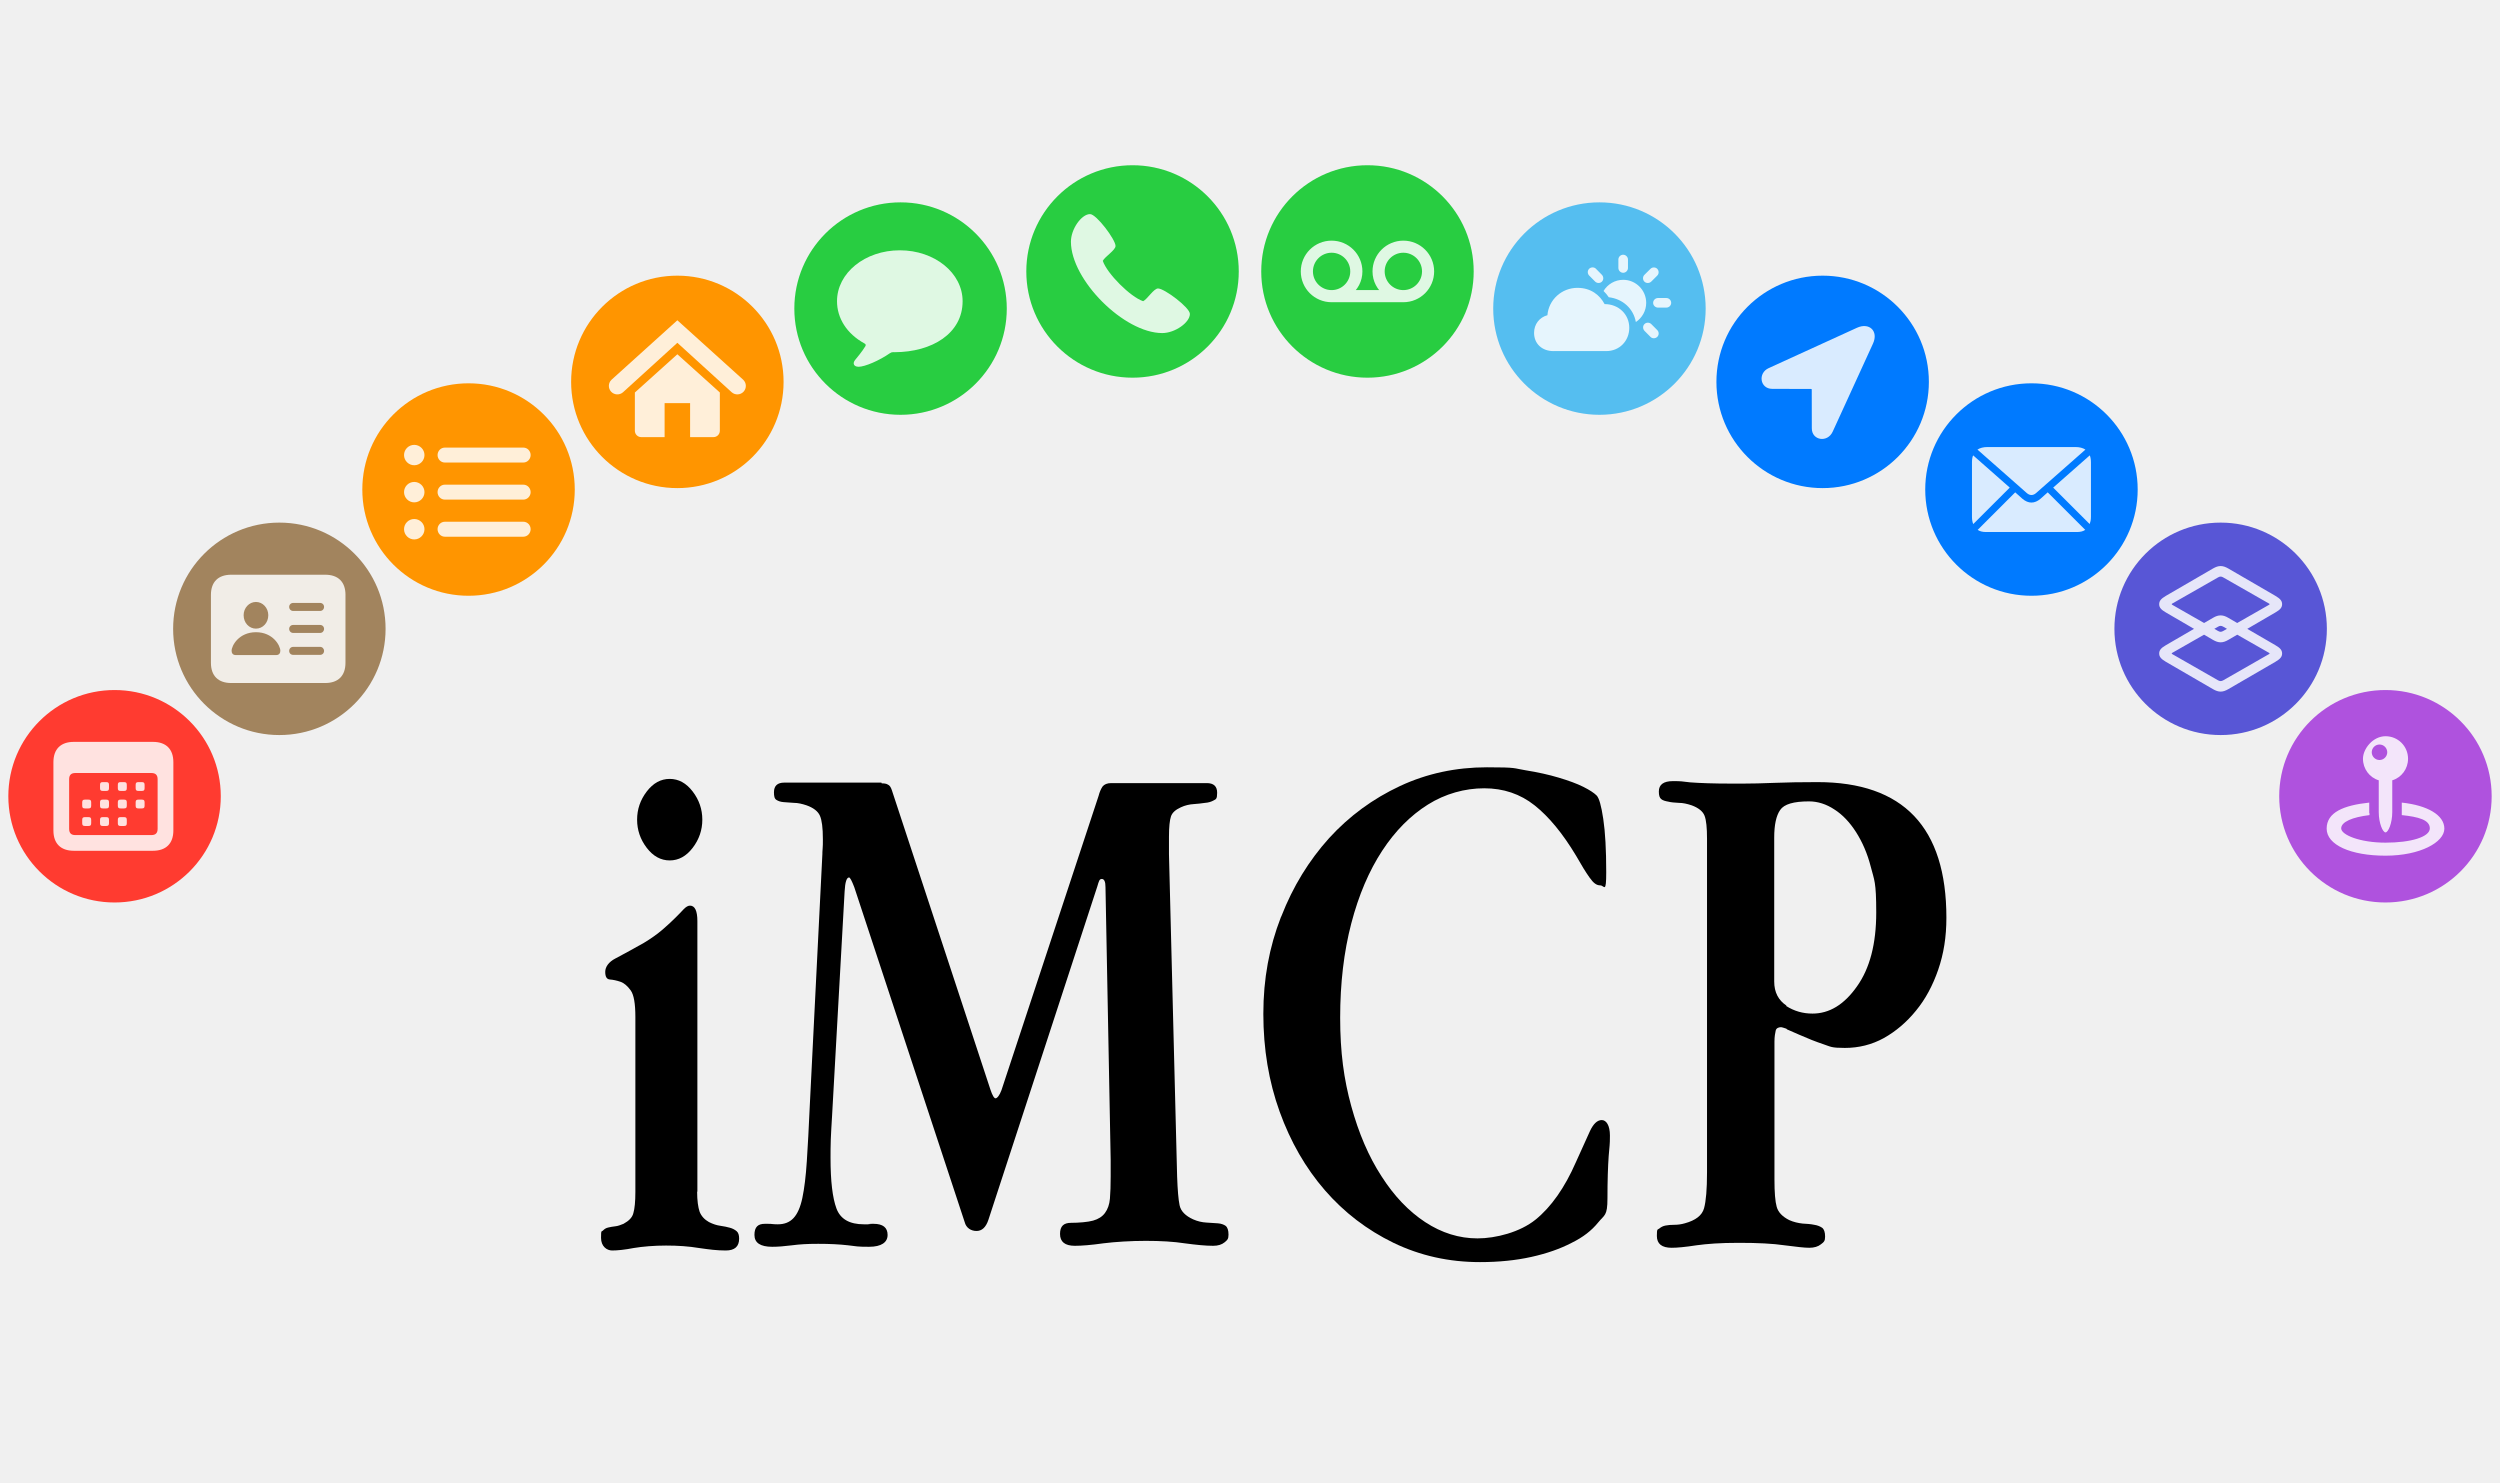
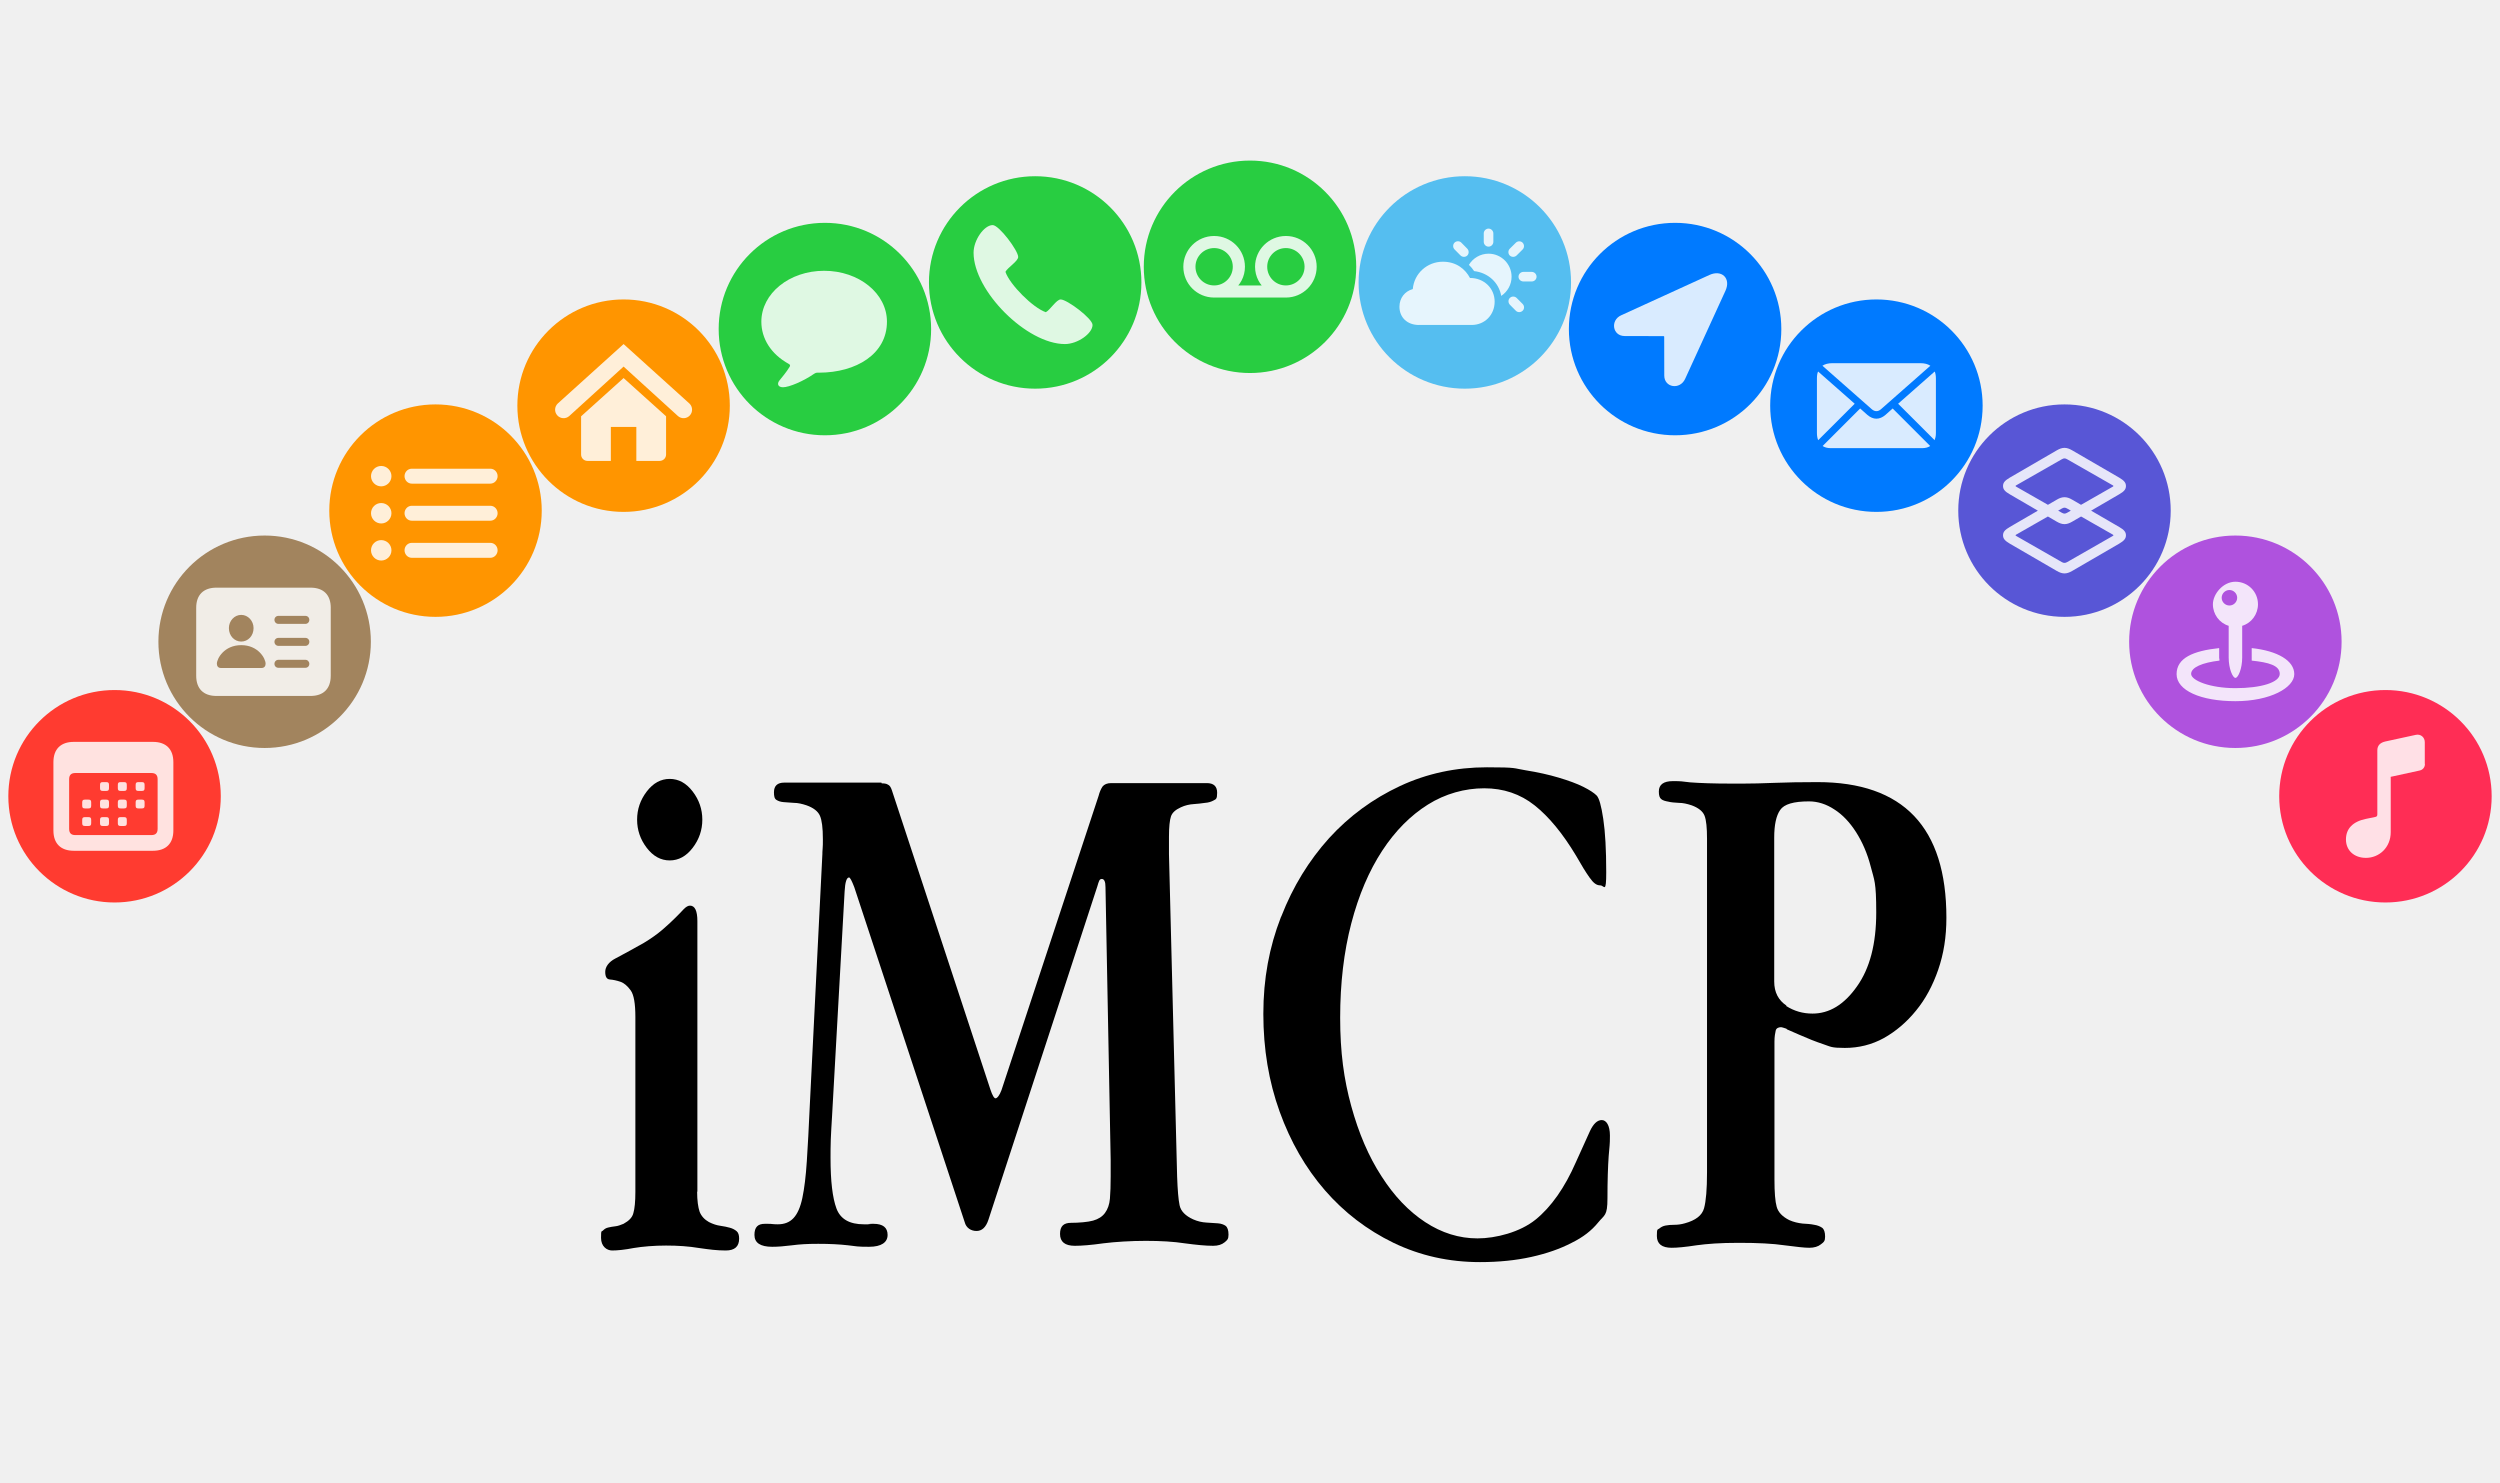
<svg xmlns="http://www.w3.org/2000/svg" viewBox="0 0 1012 600">
  <g fill="#000">
    <path d="M282.2,482.4c0,3.6.4,6.3,1,8.1.7,1.8,2,3.2,3.8,4.2,1.6.8,3.1,1.3,4.6,1.5s2.8.5,3.9.8,2,.8,2.7,1.4,1,1.6,1,3c0,3.2-1.8,4.8-5.4,4.8s-6.6-.4-10.8-1c-4.2-.7-8.6-1-13.4-1s-9.5.4-13.1,1c-3.6.7-6.5,1-8.7,1s-4.5-1.7-4.5-5.1.2-2.4.8-3,1.2-1,2.1-1.2c.9-.2,1.9-.4,2.9-.5s2.1-.5,3.3-1c2.2-1.2,3.6-2.6,4-4.4.5-1.7.8-4.5.8-8.5v-70.8c0-5.4-.6-9-1.9-10.8s-2.7-3-4.2-3.5-2.9-.8-4.2-.9-1.9-1.1-1.9-3.1,1.4-4,4.1-5.4,6.5-3.5,11.5-6.3c3-1.8,5.5-3.6,7.6-5.4,2.1-1.8,3.8-3.4,5.2-4.8,1.4-1.4,2.5-2.5,3.4-3.5.9-.9,1.7-1.4,2.5-1.4,2,0,3,2.1,3,6.3v109.5ZM280.4,320.4c2.6,3.4,3.9,7.2,3.9,11.4s-1.3,8-3.9,11.4-5.7,5.1-9.3,5.1-6.7-1.7-9.3-5.1c-2.6-3.4-3.9-7.2-3.9-11.4s1.3-8,3.9-11.4,5.7-5.1,9.3-5.1,6.7,1.7,9.3,5.1Z" />
    <path d="M356.9,317.1c1,0,1.9.1,2.5.5.7.3,1.2,1,1.6,2.2l39.9,121.2c.8,2.4,1.5,3.6,2.1,3.6s1.6-1.1,2.4-3.3l39.3-119.1c.4-1.6,1-2.9,1.6-3.8.7-.9,1.9-1.4,3.5-1.4h38.7c2.8,0,4.2,1.3,4.2,3.9s-.5,2.6-1.4,3.1-2,.9-3.5,1c-1.4.2-3,.4-4.6.5-1.7.1-3.5.5-5.2,1.3-2.2,1-3.5,2.2-4,3.7-.5,1.5-.8,4.2-.8,8.2v7.1l3.3,130.5c.2,5.4.5,9.2,1,11.6.5,2.4,2.4,4.3,5.5,5.7,1.8.8,3.6,1.2,5.4,1.3s3.4.2,4.6.3c1.3.1,2.4.5,3.1,1,.8.6,1.2,1.8,1.2,3.6s-.5,2.2-1.6,3.1-2.6,1.4-4.6,1.4c-3.2,0-7-.4-11.5-1-4.5-.7-9.8-1-15.8-1s-12.4.4-17.2,1c-4.9.7-8.8,1-11.5,1-4,0-6-1.6-6-4.8s1.5-4.5,4.5-4.5,6.8-.3,8.9-.9c2.1-.6,3.7-1.6,4.8-3.1,1.1-1.5,1.8-3.4,2-5.8s.3-5.4.3-8.9v-6.9l-2.1-110.3c0-2.2-.5-3.3-1.5-3.3s-1.2,1-1.8,3l-44.1,135c-1,3-2.6,4.5-4.8,4.5s-4.2-1.2-4.8-3.6l-44.7-135.6c-1-2.6-1.7-3.9-2.1-3.9-1,0-1.6,1.9-1.8,5.7l-5.1,91.2c-.2,3.4-.4,6.5-.5,9.2-.1,2.8-.1,5.3-.1,7.5,0,9.3.8,16.1,2.4,20.4,1.6,4.3,5.3,6.4,11.1,6.4s1.2,0,1.8-.1c.6-.1,1.3-.1,2.1-.1,3.8,0,5.7,1.5,5.7,4.5s-2.5,4.8-7.5,4.8-5-.2-8.5-.6-7.5-.6-12.1-.6-7.5.2-10.6.6-5.8.6-8,.6c-4.8,0-7.2-1.6-7.2-4.8s1.4-4.5,4.2-4.5,2.2,0,3.1.1,1.6.1,2.2.1c2.6,0,4.7-.8,6.3-2.5,1.6-1.7,2.8-4.4,3.6-8.2.8-3.8,1.4-8.7,1.8-14.8s.8-13.5,1.2-22.5l5.1-101.9c0-.4,0-1.1.1-2.1s.1-2.3.1-3.9c0-4.6-.4-7.7-1.2-9.5-.8-1.8-2.6-3.2-5.4-4.2-1.8-.6-3.5-1-5.1-1-1.6-.1-3-.2-4.2-.3-1.2-.1-2.1-.4-2.9-.9s-1-1.5-1-3.1c0-2.6,1.4-3.9,4.2-3.9h39.3Z" />
    <path d="M518.7,370.9c4.7-12.1,11.2-22.6,19.3-31.6,8.2-9,17.8-16,28.7-21.1s22.7-7.6,35.2-7.6,10.6.4,15.6,1.2,9.5,1.8,13.5,3,7.3,2.4,9.9,3.7c2.6,1.3,4.4,2.5,5.4,3.5s1.9,4.1,2.7,9.5c.8,5.3,1.2,12.5,1.2,21.5s-.8,5.4-2.4,5.4-2.8-1-4.3-3.1-3.3-5-5.5-8.9c-5.4-9-11-15.8-16.8-20.4s-12.6-6.9-20.4-6.9-15.8,2.2-22.8,6.6c-7,4.4-13.2,10.6-18.5,18.7s-9.5,17.9-12.5,29.4-4.5,24.2-4.5,38.2,1.5,24.9,4.5,35.8,7,20.3,12.2,28.3c5.1,8,11,14.2,17.7,18.6s13.8,6.6,21.2,6.6,17.2-2.5,23.5-7.6,11.8-12.9,16.3-23.2c2.4-5.4,4.3-9.6,5.7-12.6s3-4.5,4.8-4.5,3.3,2.1,3.3,6.3-.2,4-.5,8.2-.5,10-.5,17.2-1.2,6.6-3.8,9.8-6,5.9-10.7,8.2c-4.6,2.4-10,4.3-16.3,5.7-6.3,1.4-13.2,2.1-20.8,2.1-12.6,0-24.2-2.6-35-7.8-10.7-5.2-20-12.3-27.8-21.3s-13.9-19.6-18.3-31.8c-4.4-12.2-6.6-25.4-6.6-39.6s2.4-27,7.1-39.1h0Z" />
    <path d="M723.1,416.4c-1.2-.4-1.9-.6-2.1-.6-1.2,0-2,.5-2.2,1.4s-.5,2.4-.5,4.4v55.9c0,5.2.3,8.9.9,11,.6,2.2,2.3,4,5.1,5.4,1.8.8,3.6,1.2,5.4,1.4,1.8.1,3.3.2,4.7.5,1.3.2,2.3.6,3.2,1.2.8.6,1.2,1.8,1.2,3.6s-.5,2.2-1.7,3.1c-1.1.9-2.7,1.4-4.7,1.4s-5.3-.4-10-1c-4.7-.7-10.8-1-18.5-1s-12.8.4-17.2,1c-4.5.7-7.8,1-10,1-4,0-6-1.6-6-4.8s.3-2.4,1-3,1.5-1,2.5-1.2,2.2-.3,3.6-.3,2.8-.2,4.2-.6c4.4-1.2,7-3.2,7.8-6.1.8-2.9,1.2-7.7,1.2-14.5v-135.1c0-4.4-.3-7.5-1-9.3-.7-1.8-2.5-3.2-5.2-4.2-1.8-.6-3.5-1-5.2-1-1.7-.1-3.2-.2-4.3-.5-1.2-.2-2.2-.5-2.8-1-.7-.5-1-1.5-1-3.1,0-2.8,1.9-4.2,5.7-4.2s3.2.1,7,.5c3.9.3,9.5.5,16.7.5h4.8c3.4,0,7.6-.1,12.6-.3,5-.2,10.8-.3,17.4-.3,34.8,0,52.2,18.3,52.2,54.9c0,7.8-1.1,14.6-3.3,21s-5.2,12-9,16.6c-3.8,4.7-8.2,8.4-13,11.1-4.9,2.7-10.2,4-15.8,4s-5.7-.5-8.7-1.5-6.3-2.3-9.9-3.9l-4.8-2.1h0ZM723,407.2c3.3,2.1,6.8,3.1,10.7,3.1,6.8,0,12.8-3.6,18-11,5.2-7.3,7.8-17.2,7.8-29.9s-.8-13-2.2-18.5-3.5-10.2-6-14.1-5.4-7-8.7-9.1c-3.3-2.2-6.8-3.3-10.3-3.3-6.2,0-10.1,1.1-11.7,3.5-1.6,2.3-2.4,6-2.4,11.2v58.2c0,4.4,1.7,7.6,5,9.8Z" />
  </g>
  <svg version="1.1" viewBox="0 0 100 100" x="3.373" y="279.327" width="86" height="86">
    <circle fill="#FF3B30" cx="50" cy="50" r="50" />
    <g fill="#fff" fill-opacity="0.85">
      <path d="M30.83,75.66h37.23c6.18,0,9.62-3.42,9.62-9.56v-32.15c0-6.14-3.44-9.55-9.62-9.55H30.83c-6.17,0-9.61,3.4-9.61,9.55v32.15c0,6.15,3.44,9.56,9.61,9.56ZM31.52,68.27c-1.92,0-2.9-.9-2.9-2.94v-23.34c0-2.03.99-2.93,2.9-2.93h35.83c1.91,0,2.92.89,2.92,2.93v23.34c0,2.05-1.01,2.94-2.92,2.94H31.52ZM44.49,47.49h1.55c1,0,1.34-.31,1.34-1.3v-1.55c0-.99-.34-1.3-1.34-1.3h-1.55c-.99,0-1.33.31-1.33,1.3v1.55c0,.99.34,1.3,1.33,1.3ZM52.86,47.49h1.57c.99,0,1.33-.31,1.33-1.3v-1.55c0-.99-.34-1.3-1.33-1.3h-1.57c-.98,0-1.32.31-1.32,1.3v1.55c0,.99.34,1.3,1.32,1.3ZM61.25,47.49h1.57c.98,0,1.32-.31,1.32-1.3v-1.55c0-.99-.35-1.3-1.32-1.3h-1.57c-.98,0-1.32.31-1.32,1.3v1.55c0,.99.35,1.3,1.32,1.3ZM36.11,55.73h1.57c.98,0,1.32-.31,1.32-1.28v-1.57c0-.99-.35-1.3-1.32-1.3h-1.57c-.98,0-1.34.31-1.34,1.3v1.57c0,.98.36,1.28,1.34,1.28ZM44.49,55.73h1.55c1,0,1.34-.31,1.34-1.28v-1.57c0-.99-.34-1.3-1.34-1.3h-1.55c-.99,0-1.33.31-1.33,1.3v1.57c0,.98.34,1.28,1.33,1.28ZM52.86,55.73h1.57c.99,0,1.33-.31,1.33-1.28v-1.57c0-.99-.34-1.3-1.33-1.3h-1.57c-.98,0-1.32.31-1.32,1.3v1.57c0,.98.34,1.28,1.32,1.28ZM61.25,55.73h1.57c.98,0,1.32-.31,1.32-1.28v-1.57c0-.99-.35-1.3-1.32-1.3h-1.57c-.98,0-1.32.31-1.32,1.3v1.57c0,.98.35,1.28,1.32,1.28ZM36.11,63.99h1.57c.98,0,1.32-.32,1.32-1.3v-1.57c0-.99-.35-1.3-1.32-1.3h-1.57c-.98,0-1.34.31-1.34,1.3v1.57c0,.98.36,1.3,1.34,1.3ZM44.49,63.99h1.55c1,0,1.34-.32,1.34-1.3v-1.57c0-.99-.34-1.3-1.34-1.3h-1.55c-.99,0-1.33.31-1.33,1.3v1.57c0,.98.34,1.3,1.33,1.3ZM52.86,63.99h1.57c.99,0,1.33-.32,1.33-1.3v-1.57c0-.99-.34-1.3-1.33-1.3h-1.57c-.98,0-1.32.31-1.32,1.3v1.57c0,.98.34,1.3,1.32,1.3Z" />
    </g>
  </svg>
-   <svg version="1.1" viewBox="0 0 100 100" x="70.084" y="211.550" width="86" height="86">
+   <svg version="1.1" viewBox="0 0 100 100" x="64.122" y="216.785" width="86" height="86">
    <circle fill="#a2845e" cx="50" cy="50" r="50" />
    <g fill="#fff" fill-opacity="0.85">
      <path class="st1" d="M81.12,34.03v31.97c0,6.1-3.41,9.51-9.57,9.51H27.35c-6.14,0-9.56-3.4-9.56-9.51v-31.97c0-6.11,3.42-9.5,9.56-9.5h44.21c6.16,0,9.57,3.39,9.57,9.5ZM27.52,60.35c0,1.1.64,1.99,1.84,1.99h19.25c1.22,0,1.85-.89,1.85-1.99,0-2.48-3.49-8.76-11.47-8.76s-11.47,6.27-11.47,8.76ZM56.53,58.49c-1.11,0-1.91.84-1.91,1.91s.8,1.86,1.91,1.86h12.64c1.07,0,1.87-.8,1.87-1.86s-.8-1.91-1.87-1.91h-12.64ZM56.53,48.17c-1.11,0-1.91.82-1.91,1.86s.8,1.91,1.91,1.91h12.64c1.07,0,1.87-.84,1.87-1.91s-.8-1.86-1.87-1.86h-12.64ZM33.18,43.58c0,3.62,2.61,6.33,5.8,6.33,3.21,0,5.81-2.71,5.81-6.33,0-3.41-2.6-6.23-5.81-6.23s-5.8,2.82-5.8,6.23ZM56.53,37.81c-1.11,0-1.91.82-1.91,1.87s.8,1.91,1.91,1.91h12.64c1.07,0,1.87-.84,1.87-1.91s-.8-1.87-1.87-1.87h-12.64Z" />
    </g>
  </svg>
-   <svg version="1.1" viewBox="0 0 100 100" x="146.665" y="155.165" width="86" height="86">
+   <svg version="1.1" viewBox="0 0 100 100" x="133.295" y="163.707" width="86" height="86">
    <circle fill="#ff9500" cx="50" cy="50" r="50" />
    <g fill="#fff" fill-opacity=".85">
      <path d="M38.83,72.2h36.98c1.91,0,3.42-1.64,3.42-3.53s-1.48-3.51-3.42-3.51h-36.98c-1.92,0-3.41,1.62-3.41,3.51s1.51,3.53,3.41,3.53Z" />
      <path d="M24.44,73.49c2.65,0,4.82-2.17,4.82-4.82s-2.17-4.8-4.82-4.8-4.8,2.15-4.8,4.8,2.17,4.82,4.8,4.82Z" />
      <path d="M38.83,54.74h36.98c1.91,0,3.42-1.64,3.42-3.51s-1.48-3.52-3.42-3.52h-36.98c-1.92,0-3.41,1.62-3.41,3.52s1.51,3.51,3.41,3.51Z" />
      <path d="M24.44,56.04c2.65,0,4.82-2.17,4.82-4.82s-2.17-4.8-4.82-4.8-4.8,2.15-4.8,4.8,2.17,4.82,4.8,4.82Z" />
      <path d="M38.83,37.29h36.98c1.91,0,3.42-1.64,3.42-3.52s-1.48-3.51-3.42-3.51h-36.98c-1.92,0-3.41,1.62-3.41,3.51s1.51,3.52,3.41,3.52Z" />
      <path d="M24.44,38.57c2.65,0,4.82-2.15,4.82-4.8s-2.17-4.8-4.82-4.8-4.8,2.15-4.8,4.8,2.17,4.8,4.8,4.8Z" />
    </g>
  </svg>
-   <svg viewBox="0 0 100 100" x="231.193" y="111.587" width="86" height="86">
+   <svg viewBox="0 0 100 100" x="209.429" y="121.215" width="86" height="86">
    <circle fill="#ff9500" cx="50" cy="50" r="50" />
    <g fill="#fff" opacity=".85">
      <path d="M50,21 81,49a4,4 0 0 1-5.4,5.9L50,31.6 24.4,54.9A4,4 0 0 1 19,49Z" />
      <path fill-rule="evenodd" d="M50,37 70,55V73a3,3 0 0 1-3,3H33a3,3 0 0 1-3-3V55ZM44,60h12v16H44Z" />
    </g>
  </svg>
-   <svg viewBox="0 0 100 100" x="321.545" y="81.913" width="86" height="86">
+   <svg viewBox="0 0 100 100" x="290.918" y="90.206" width="86" height="86">
    <circle fill="#28cd41" cx="50" cy="50" r="50" />
    <g fill="#fff" fill-opacity="0.85">
      <path d="M30.19,77.4c3.04,0,9.82-2.94,14.79-6.39.59-.4,1.01-.5,1.53-.5.3.01.53.02.7.02,17.63-.04,32-8.83,32-23.99,0-13.3-13.15-23.97-29.56-23.97s-29.56,10.67-29.56,23.97c0,7.9,4.52,15.26,12.9,19.86.63.34.75.71.46,1.29-1.56,2.6-3.8,5.19-4.83,6.48-1.36,1.68-.56,3.21,1.57,3.21Z" />
    </g>
  </svg>
-   <svg viewBox="0 0 100 100" x="415.450" y="66.887" width="86" height="86">
+   <svg viewBox="0 0 100 100" x="376.041" y="71.335" width="86" height="86">
    <circle fill="#28cd41" cx="50" cy="50" r="50" />
    <g fill="#fff" fill-opacity="0.85">
      <path d="M30,23c-4,0-9,7-9,13,0,18,25,43,43,43,6,0,13-5,13-9,0-3-12-12-15-12-2,0-5,5-7,6-6-2-17-13-19-19,1-2,6-5,6-7,0-3-9-15-12-15Z" />
    </g>
  </svg>
-   <svg viewBox="0 0 100 100" x="510.550" y="66.887" width="86" height="86">
+   <svg viewBox="0 0 100 100" x="463.000" y="65.000" width="86" height="86">
    <circle fill="#28cd41" cx="50" cy="50" r="50" />
    <g fill="#fff" stroke="#fff" stroke-width="22" stroke-linejoin="round" opacity="0.85">
      <path transform="translate(20.000 36.882) scale(0.12596)" d="M1.06581e-14 104.043C1.06581e-14 161.656 46.572 208.086 104.043 208.086L372.297 208.086C429.839 208.086 476.341 161.585 476.341 104.043C476.341 46.431 429.768 0 372.297 0C314.685 0 268.048 46.502 268.048 104.043C268.048 137.03 284.031 166.78 309.472 184.8L166.868 184.8C192.309 166.78 208.292 137.03 208.292 104.043C208.292 46.431 161.72 0 104.043 0C46.502 0 1.06581e-14 46.502 1.06581e-14 104.043ZM23.421 103.908C23.421 59.335 59.605 23.151 104.178 23.151C148.752 23.151 184.865 59.335 184.865 103.908C184.865 148.617 148.752 184.8 104.178 184.8C59.605 184.8 23.421 148.617 23.421 103.908ZM291.476 103.908C291.476 59.335 327.589 23.151 372.162 23.151C416.736 23.151 453.055 59.335 453.055 103.908C453.055 148.617 416.736 184.8 372.162 184.8C327.589 184.8 291.476 148.617 291.476 103.908Z" />
    </g>
  </svg>
-   <svg version="1.1" viewBox="0 0 100 100" x="604.455" y="81.913" width="86" height="86">
+   <svg version="1.1" viewBox="0 0 100 100" x="549.959" y="71.335" width="86" height="86">
    <circle fill="#55bef0" cx="50" cy="50" r="50" />
    <g fill="#fff" fill-opacity=".85">
      <path d="M74.42,57.32l2.79,2.8c.88.88.9,2.32.02,3.18-.87.87-2.36.91-3.21.02l-2.8-2.82c-.87-.91-.9-2.34-.02-3.21.87-.87,2.32-.86,3.21.02ZM72.01,47.29c0,3.77-1.94,7.1-4.87,9.04-1.12-6.3-6.15-10.91-12.76-11.67-.7-1.05-1.51-2.04-2.45-2.94,1.89-3.15,5.34-5.26,9.26-5.26,5.95,0,10.82,4.87,10.82,10.84ZM83.77,47.3c0,1.24-1.03,2.24-2.27,2.24h-3.94c-1.23,0-2.29-.99-2.29-2.24s1.06-2.27,2.29-2.27h3.94c1.24,0,2.27,1.03,2.27,2.27ZM77.2,31.29c.87.87.88,2.34-.01,3.21l-2.8,2.79c-.88.87-2.35.89-3.23.03-.87-.87-.87-2.35.03-3.22l2.81-2.79c.89-.89,2.33-.89,3.21-.03ZM48.37,31.28l2.78,2.82c.86.89.88,2.34.02,3.21-.87.87-2.32.86-3.22-.04l-2.78-2.81c-.86-.86-.89-2.31-.02-3.19.87-.87,2.37-.88,3.22,0ZM63.43,26.92v3.95c0,1.24-1.03,2.28-2.27,2.28s-2.25-1.05-2.25-2.28v-3.95c0-1.24,1.03-2.27,2.25-2.27s2.27,1.04,2.27,2.27Z" />
      <path d="M28.42,70.01h24.81c6.15,0,10.81-4.74,10.81-10.97s-4.91-11.15-11.61-11.15c-2.24-4.2-6.41-7.65-12.77-7.65-7.41,0-13.54,5.56-14.15,12.88-3.78,1.03-6.28,4.25-6.28,8.31,0,5.07,3.69,8.59,9.19,8.59Z" />
    </g>
  </svg>
-   <svg version="1.1" viewBox="0 0 100 100" x="694.807" y="111.587" width="86" height="86">
+   <svg version="1.1" viewBox="0 0 100 100" x="635.082" y="90.206" width="86" height="86">
    <circle fill="#007aff" cx="50" cy="50" r="50" />
    <g fill="#fff" fill-opacity="0.85">
      <path d="M26.24,53.28l18.31.05c.23,0,.32.09.32.31l.03,18.25c0,5.68,7.4,6.9,9.84,1.51l18.98-41.47c2.65-5.85-1.77-10.03-7.54-7.41l-41.58,19c-5.21,2.36-4.09,9.75,1.64,9.76Z" />
    </g>
  </svg>
-   <svg viewBox="0 0 100 100" x="779.335" y="155.165" width="86" height="86">
+   <svg viewBox="0 0 100 100" x="716.571" y="121.215" width="86" height="86">
    <circle fill="#007aff" cx="50" cy="50" r="50" />
    <g fill="#fff" fill-opacity="0.85">
      <path d="M49.99 52.58Q48.85 52.58 47.76 51.62L24.58 31.2Q26.43 30 29.29 30H70.71Q73.57 30 75.4 31.2L52.22 51.62Q51.15 52.58 49.99 52.58ZM22.6 66.25Q22.32 65.6 22.16 64.76Q22 63.92 22 62.81V37.19Q22 35.98 22.17 35.12Q22.35 34.27 22.56 33.92L39.78 49.09ZM28.59 70Q27.31 70 26.33 69.73Q25.34 69.45 24.69 68.98L42.35 51.32L45.74 54.34Q46.76 55.22 47.83 55.67Q48.9 56.13 49.99 56.13Q51.08 56.13 52.16 55.67Q53.24 55.22 54.26 54.34L57.65 51.32L75.31 68.98Q74.66 69.45 73.67 69.73Q72.69 70 71.41 70ZM77.4 66.25 60.22 49.09 77.44 33.92Q77.63 34.27 77.81 35.12Q78 35.98 78 37.19V62.81Q78 63.92 77.83 64.76Q77.65 65.6 77.4 66.25Z" />
    </g>
  </svg>
-   <svg viewBox="0 0 100 100" x="855.916" y="211.550" width="86" height="86">
+   <svg viewBox="0 0 100 100" x="792.705" y="163.707" width="86" height="86">
    <circle fill="#5856d6" cx="50" cy="50" r="50" />
    <g fill="#fff" fill-opacity="0.85" transform="translate(50 50) scale(0.58) translate(-62.33895 34.1361)">
      <path d="M62.334 16.811C64.314 16.811 66.211 16.168 68.574 14.81L106.744-7.354C110.703-9.686 112.217-11.448 112.217-14.144C112.217-16.778 110.703-18.593 106.744-20.873L68.574-43.047C66.211-44.446 64.314-45.038 62.334-45.038C60.364-45.038 58.467-44.446 56.104-43.047L17.935-20.873C13.975-18.593 12.461-16.778 12.461-14.144C12.461-11.448 13.975-9.686 17.935-7.354L56.104 14.81C58.467 16.168 60.364 16.811 62.334 16.811ZM62.334 8.274C61.628 8.274 61.006 8.087 60.187 7.621L23.031-13.653C22.78-13.758 22.655-13.873 22.655-14.144C22.655-14.353 22.78-14.468 23.031-14.625L60.187-35.847C61.006-36.314 61.628-36.552 62.334-36.552C63.039-36.552 63.672-36.314 64.491-35.847L101.648-14.625C101.898-14.468 102.023-14.353 102.023-14.144C102.023-13.873 101.898-13.758 101.648-13.653L64.491 7.621C63.672 8.087 63.039 8.274 62.334 8.274ZM62.334-23.183C64.314-23.183 66.211-23.816 68.574-25.174L106.744-47.399C110.703-49.68 112.217-51.442 112.217-54.128C112.217-56.824 110.703-58.576 106.744-60.919L68.574-83.082C66.211-84.44 64.314-85.083 62.334-85.083C60.364-85.083 58.467-84.44 56.104-83.082L17.935-60.919C13.975-58.576 12.461-56.824 12.461-54.128C12.461-51.442 13.975-49.68 17.935-47.399L56.104-25.174C58.467-23.816 60.364-23.183 62.334-23.183ZM62.334-31.72C61.628-31.72 61.006-31.959 60.187-32.425L23.031-53.648C22.78-53.752 22.655-53.919 22.655-54.128C22.655-54.389 22.78-54.514 23.031-54.619L60.187-75.841C61.006-76.308 61.628-76.546 62.334-76.546C63.039-76.546 63.672-76.308 64.491-75.841L101.648-54.619C101.898-54.514 102.023-54.389 102.023-54.128C102.023-53.919 101.898-53.752 101.648-53.648L64.491-32.425C63.672-31.959 63.039-31.72 62.334-31.72Z" />
    </g>
  </svg>
-   <svg version="1.1" viewBox="0 0 100 100" x="922.627" y="279.327" width="86" height="86">
+   <svg version="1.1" viewBox="0 0 100 100" x="861.878" y="216.785" width="86" height="86">
    <circle fill="#af52de" cx="50" cy="50" r="50" />
    <g fill="#fff" fill-opacity="0.85">
      <path d="M42.49,57.93v.94c-8.01.94-13.32,3.18-13.32,6.25s8.84,6.72,20.86,6.72,20.86-2.71,20.86-6.72-5.3-5.42-13.2-6.25v-5.89c12.14,1.3,20.04,5.89,20.04,12.26s-11.31,12.73-27.7,12.73-27.7-5.07-27.7-12.73,7.9-10.96,20.04-12.26v4.95h.12Z" />
      <path d="M60.64,32.35c0,4.71-3.06,8.84-7.43,10.14v14.97c0,5.19-1.89,9.55-3.18,9.55s-3.18-4.36-3.18-9.55v-14.97c-4.36-1.3-7.43-5.42-7.43-10.14s4.71-10.61,10.61-10.61,10.61,4.71,10.61,10.61ZM43.55,29.29c0,2,1.65,3.65,3.65,3.65s3.65-1.65,3.65-3.65-1.65-3.65-3.65-3.65-3.65,1.65-3.65,3.65h0Z" />
    </g>
  </svg>
+   <svg viewBox="0 0 100 100" x="922.627" y="279.327" width="86" height="86">
+     <circle fill="#ff2d55" cx="50" cy="50" r="50" />
+     <g fill="#fff" fill-opacity="0.85">
+       <path d="M68.52 34.73V24.53C68.52 22.21 66.56 20.6 64.31 21.09L49.96 24.21C47.51 24.74 46.18 26.17 46.18 28.35V58.45C46.21 59.22 45.93 59.57 45.33 59.71L40.81 60.65C34.6 61.92 31.41 65.28 31.41 70.34C31.41 75.49 35.27 79 40.81 79C46.98 79 52.49 74.23 52.49 66.86V41.54C52.49 40.7 52.24 40.91 53.05 40.73L66.07 37.89C67.61 37.57 68.59 36.35 68.59 34.8Z" />
+     </g>
+   </svg>
</svg>
